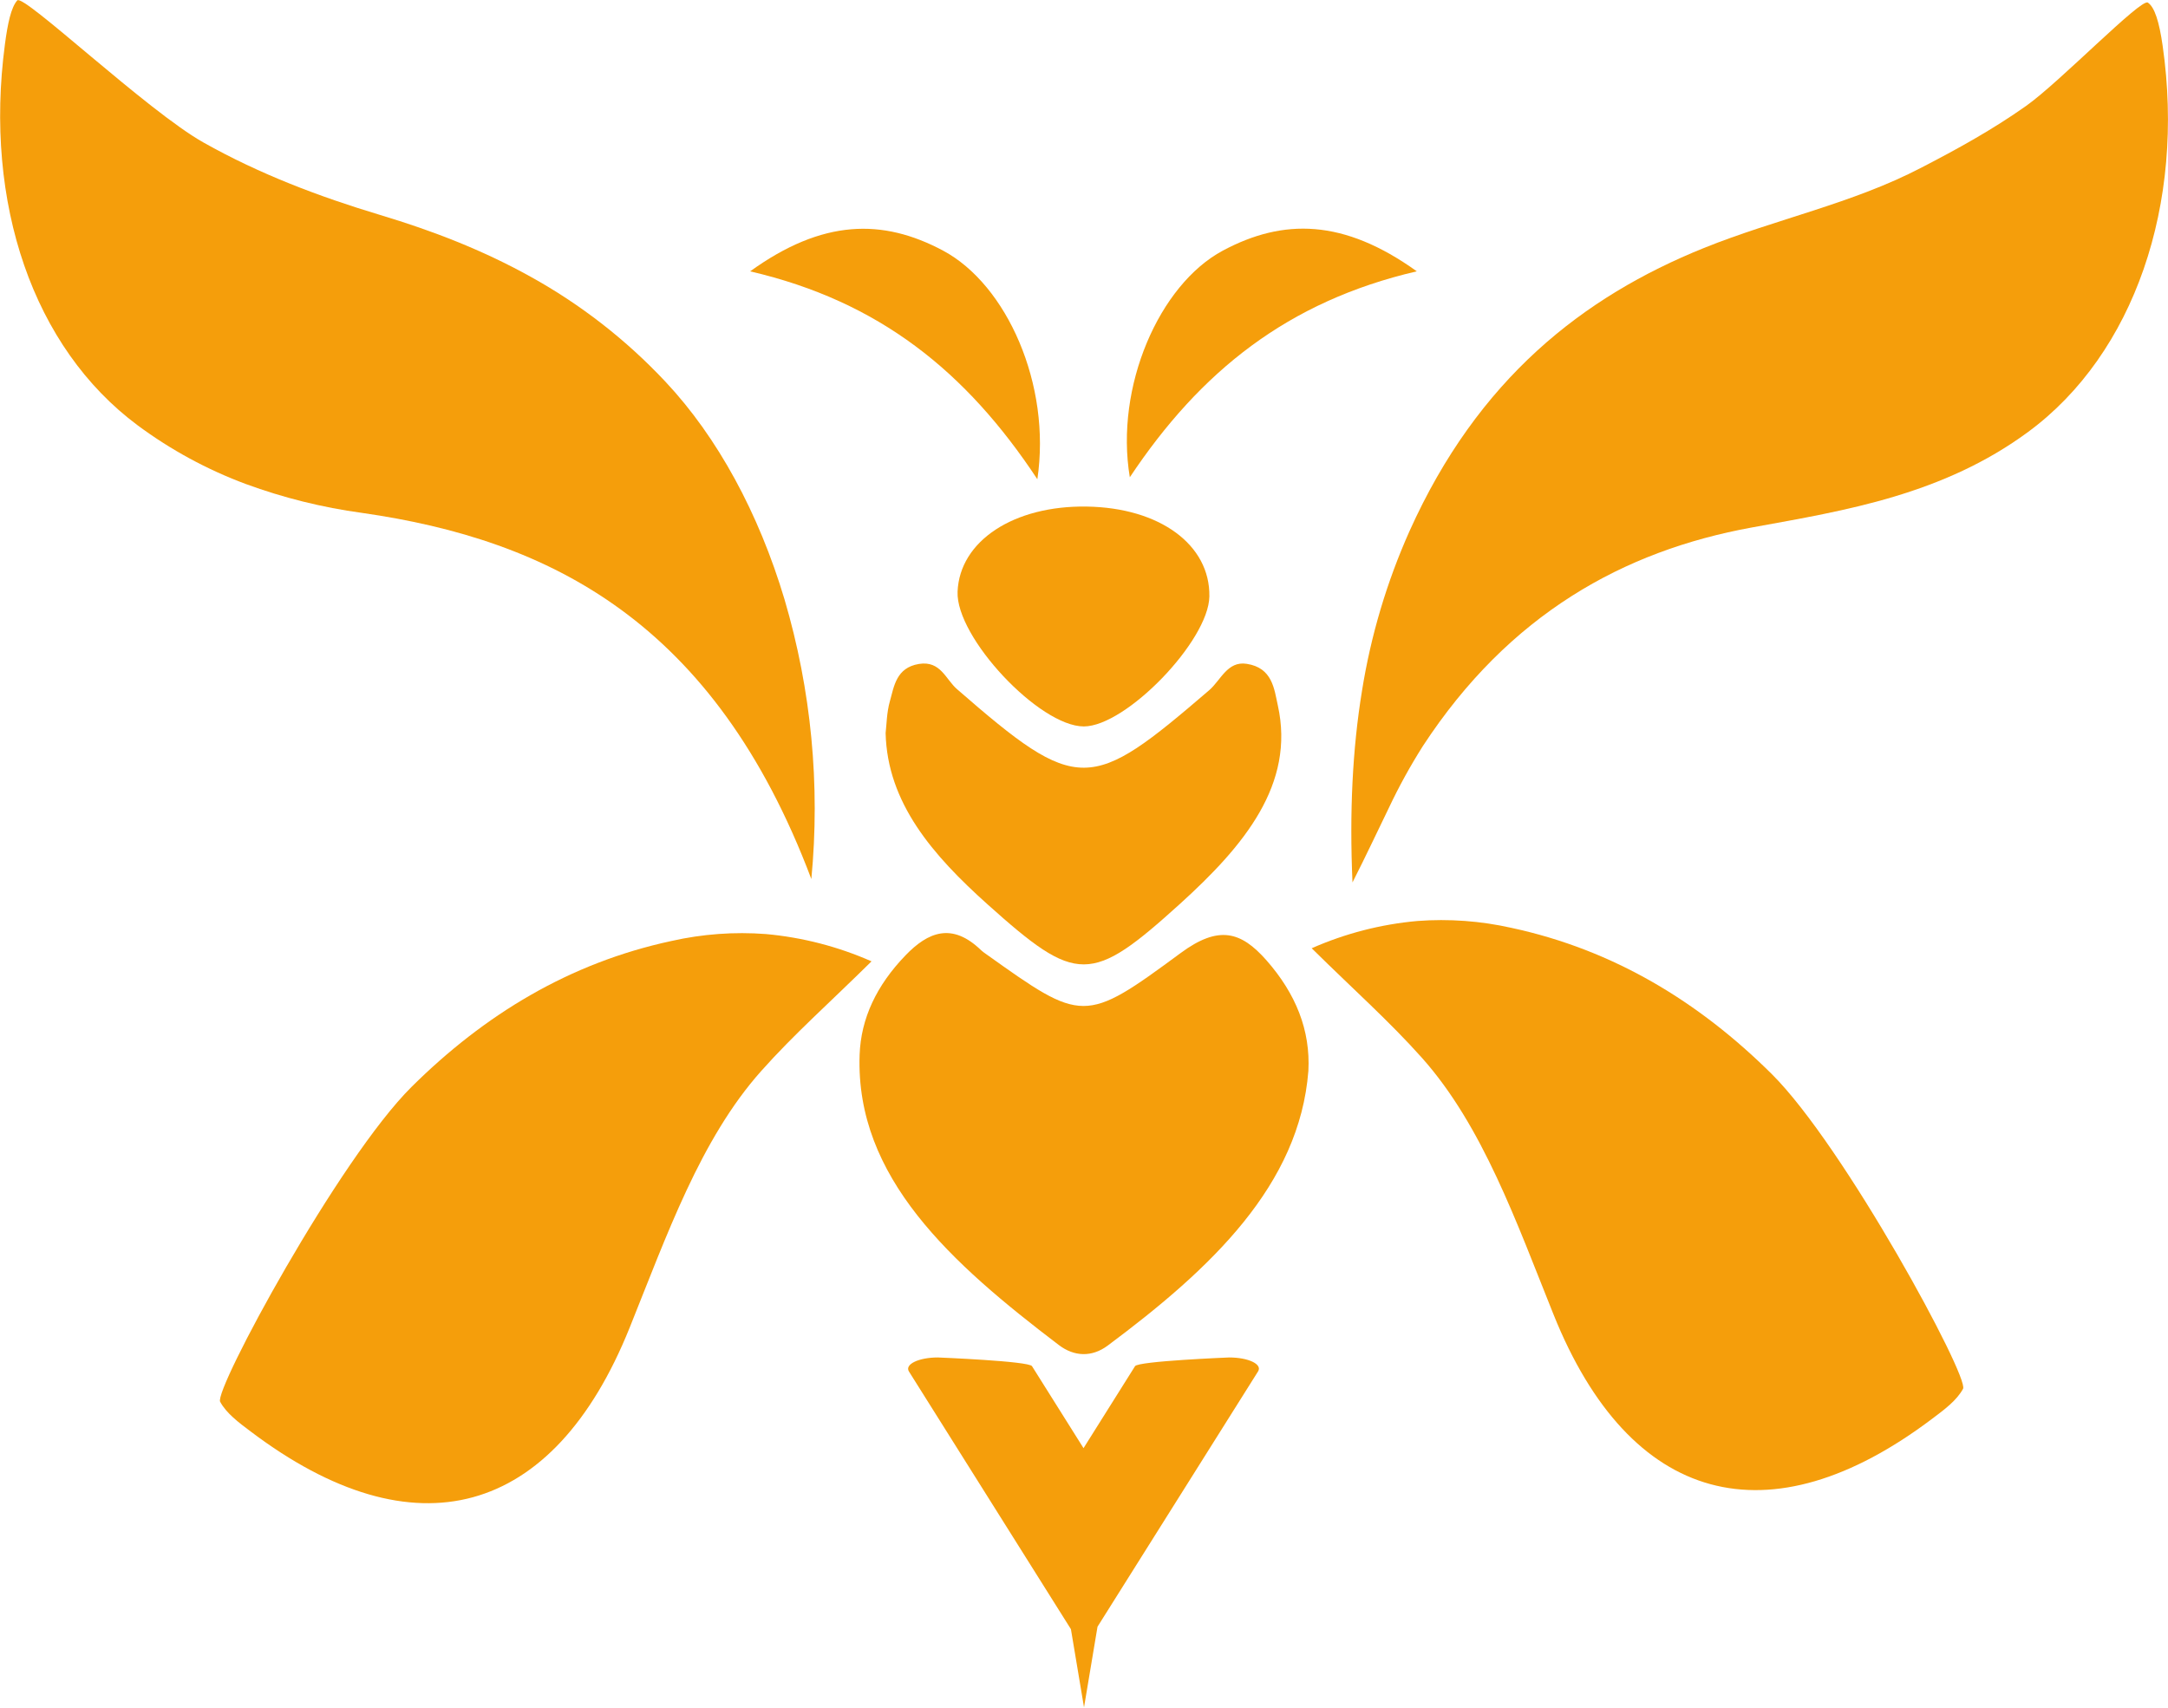
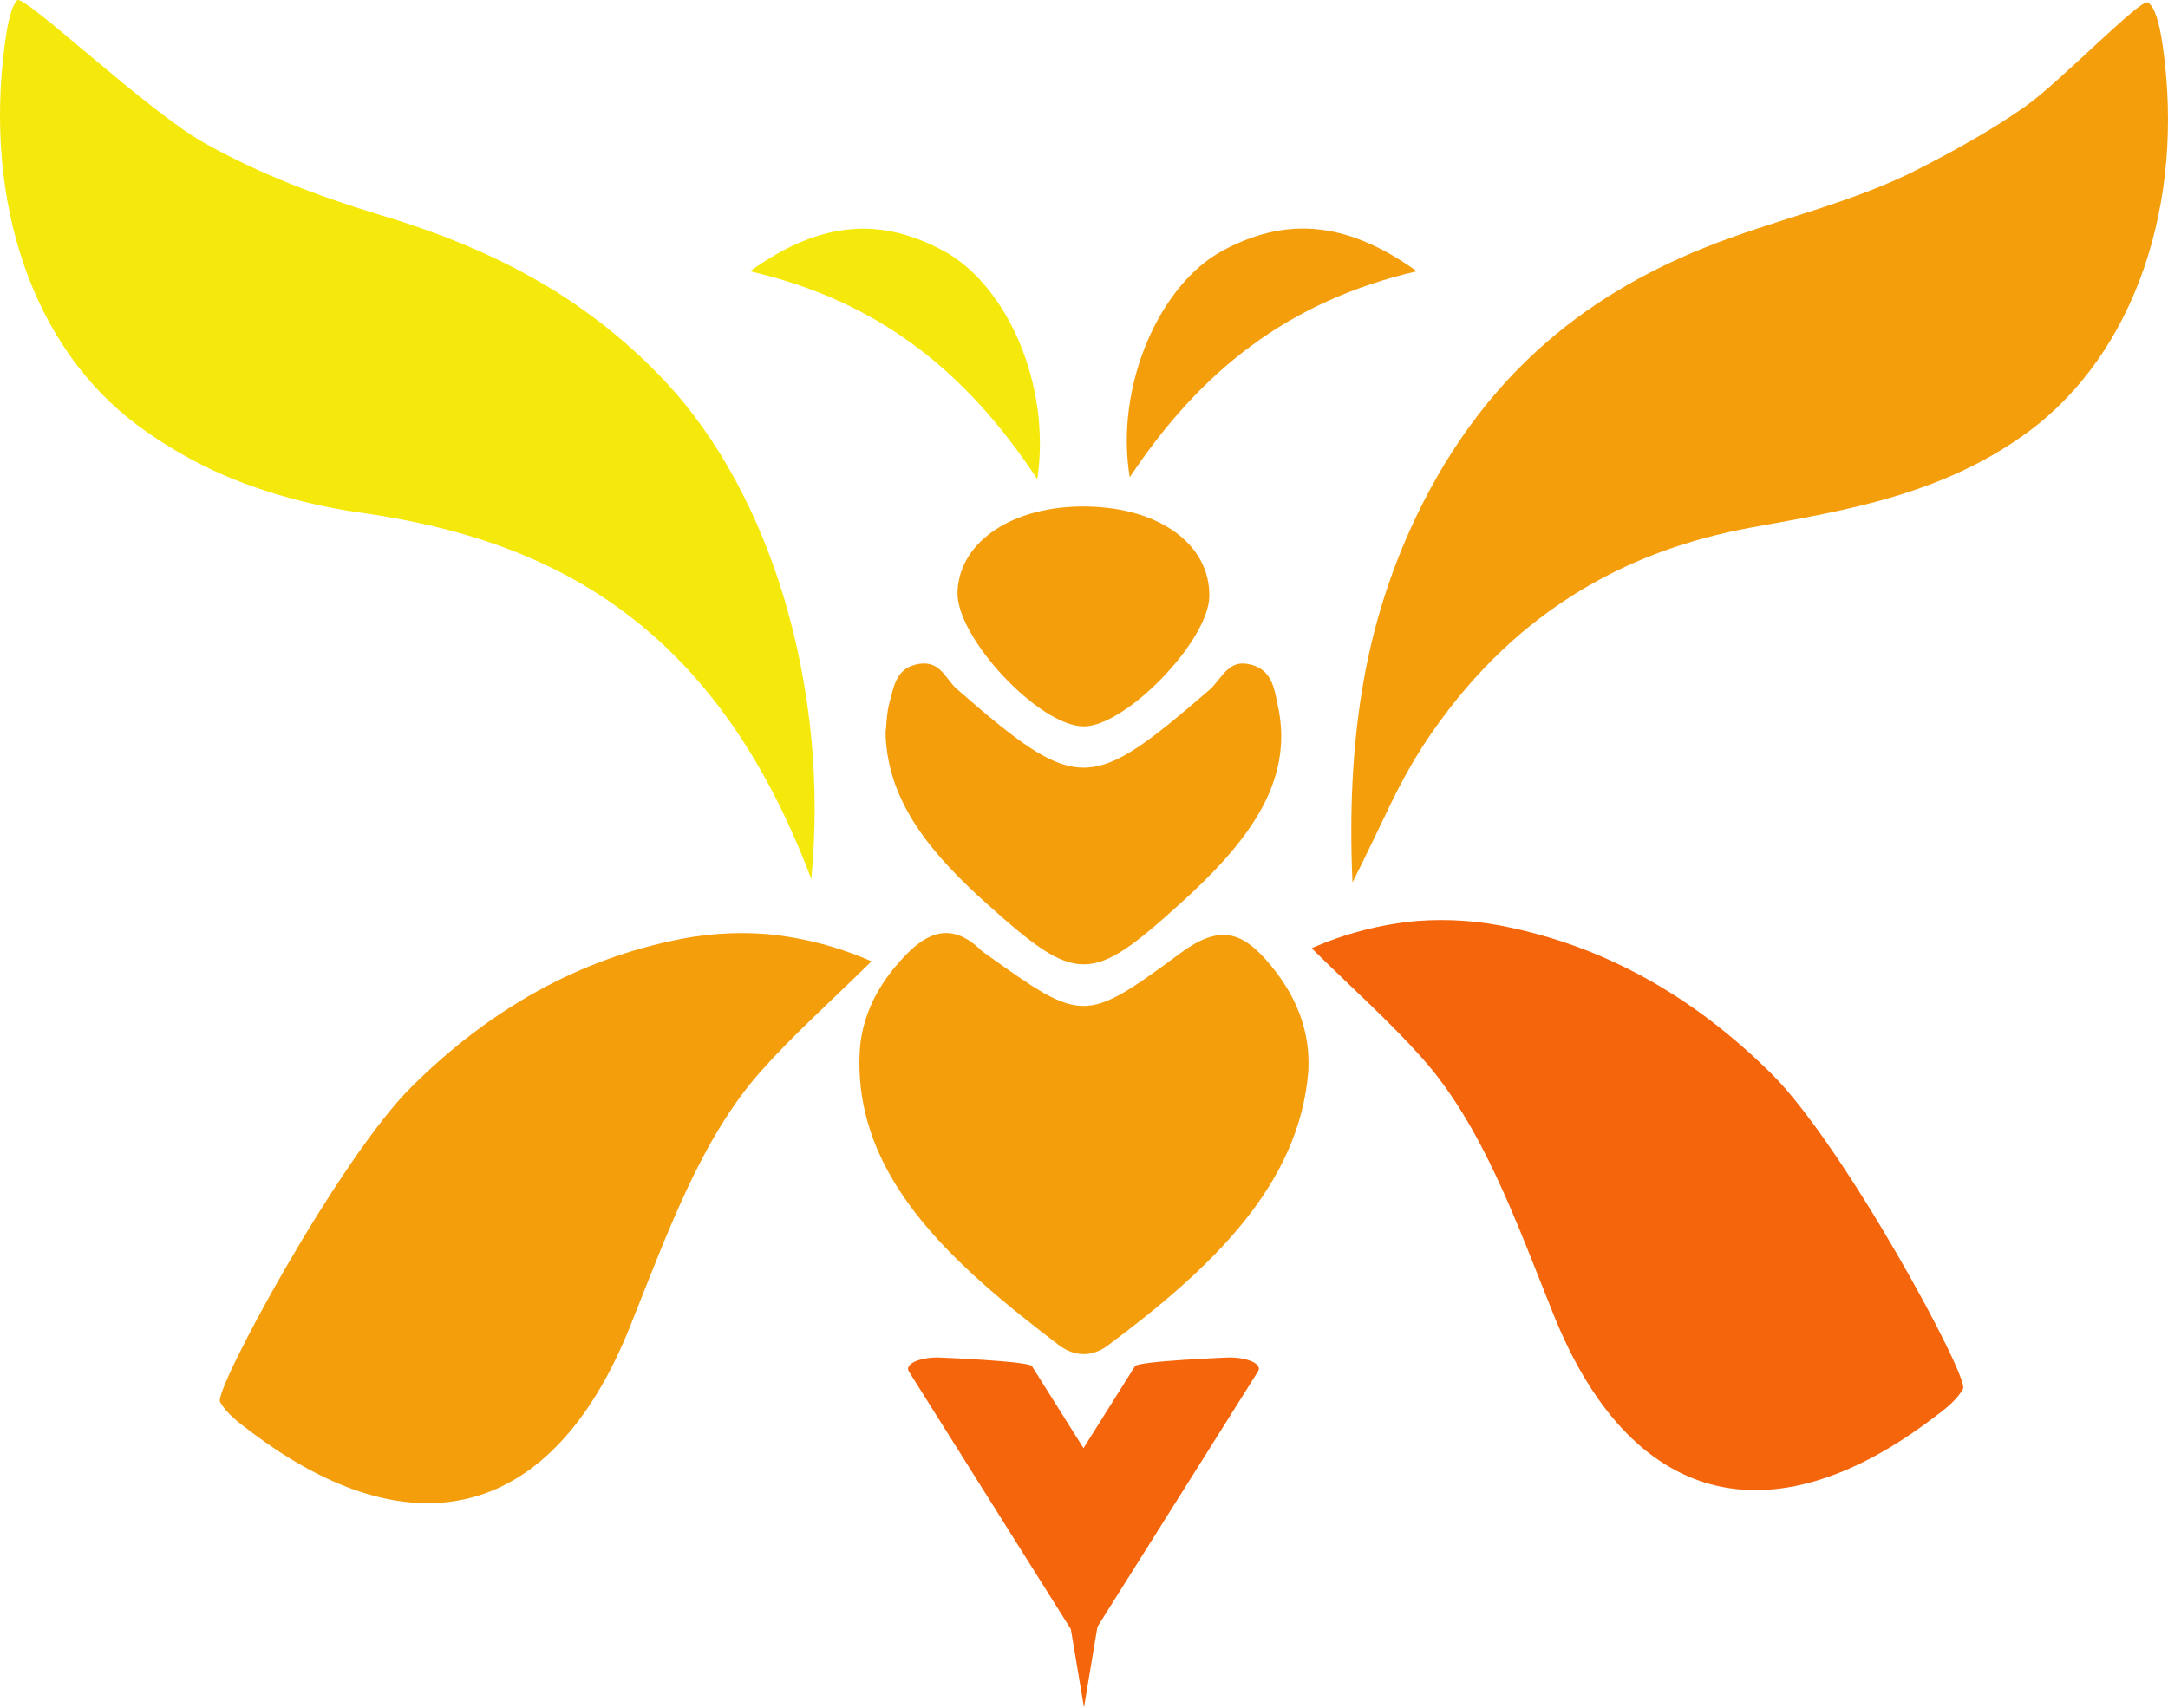
- <svg xmlns="http://www.w3.org/2000/svg" viewBox="0 0 701.99 552.97">
-   <style>.svgColor{fill:#F59E0B;}</style>
-   <g id="WaspLayer" data-name="WaspLayer">
-     <path class="svgColor" d="M572.65,569.17c-2.88,37-31.44,64-65,89-5.12,3.81-10.84,3.57-15.78-.18-34.78-26.44-65.93-54.25-64.53-94,.42-11.84,5.52-22.52,14.83-32.19,7.32-7.61,15.09-10.81,24.52-1.68a14.28,14.28,0,0,0,1.54,1.19c31.3,22.31,31.87,22.72,63-.25,12.41-9.18,19.6-7,27.78,2.24C568.65,544.24,573.33,556.08,572.65,569.17Z" transform="translate(-149 -222.36)" />
-     <path class="svgColor" d="M435.76,459.77c.33-2.71.33-6.59,1.38-10.31,1.35-4.73,2-10.86,9.42-12.07,7-1.13,8.66,5,12.3,8.15,39.4,34.34,43.17,33.42,81.68.35,3.75-3.23,5.88-9.5,12.12-8.54,8.37,1.27,8.92,8.18,10.09,13.44,5.69,25.6-11,45.54-31.58,64.22-28.95,26.21-33.45,26.2-62.41.24C451.05,499.37,436.3,482.41,435.76,459.77Z" transform="translate(-149 -222.36)" />
-     <path class="svgColor" d="M540.59,415.51c-.22,14.41-27,42.1-40.65,42.12-14.41,0-41.48-28.87-40.88-43.64.66-16.41,18.14-27.93,41.81-27.57S540.85,398.8,540.59,415.51Z" transform="translate(-149 -222.36)" />
-     <path class="svgColor" d="M607.75,310.23c-41.76,9.72-70.07,32.38-92.92,66.7-4.9-29.33,9.55-62.39,30.1-73.39C564.53,293.05,584.06,293.23,607.75,310.23Z" transform="translate(-149 -222.36)" />
-     <path class="svgColor" d="M484.89,377.57c-23-34.85-51.23-57.63-93-67.33,23.45-16.91,42.87-17.18,62.49-6.7C475,314.55,489.46,347,484.89,377.57Z" transform="translate(-149 -222.36)" />
-     <path class="svgColor" d="M411.71,507.05C396,465.36,374.83,437.89,350,419.76s-53.37-26.93-83.79-31.29a179.23,179.23,0,0,1-37.64-9.36,141.74,141.74,0,0,1-35-19c-16.93-12.59-29.38-30.57-36.74-51.84s-9.65-45.81-6.24-71.53c.89-6.76,2-12,4-14.25s42,35.71,60.26,46,37.56,17.57,57.3,23.51c16.81,5.05,33.11,11.33,48.6,19.95a177.9,177.9,0,0,1,43.69,34c16.9,18,30.23,42.6,38.58,70.52A239.31,239.31,0,0,1,411.71,507.05Z" transform="translate(-149 -222.36)" />
-     <path class="svgColor" d="M586.93,508.15c-1-22.78,0-43.23,3.07-62a206.81,206.81,0,0,1,15.43-51.86c11.06-24.58,25.08-43.53,41.25-58.32s34.47-25.4,54.08-33.31c11.64-4.69,23.57-8.25,35.42-12.11s23.65-8,35-13.92c11.61-6,23.06-12.32,33.91-20s37.19-34.92,39.38-33.43,3.67,6.16,4.79,14c3.68,25.67,1.37,50.61-6.15,72.29s-20.22,40.08-37.34,52.71c-13.75,10.14-28.39,16.47-43.46,21s-30.59,7.18-46.1,10c-20.77,3.79-40.4,10.8-58.34,22.22S623.71,442.59,609.71,464a185.17,185.17,0,0,0-11,20C595.15,491.29,591.42,499.33,586.93,508.15Z" transform="translate(-149 -222.36)" />
-     <path class="svgColor" d="M431.2,533.71c-6.78,6.69-13.07,12.61-19,18.34s-11.49,11.29-16.78,17.24c-9.79,11-17.42,24.26-24.1,38.54s-12.43,29.56-18.45,44.54c-12.36,30.76-29.79,49.17-50.75,54.9S256.67,706,230.2,686c-4-3-7.87-5.9-9.92-9.65s38.44-78.64,62-102,51.08-40.13,84.11-47.23A103.38,103.38,0,0,1,397,524.87,109.07,109.07,0,0,1,431.2,533.71Z" transform="translate(-149 -222.36)" />
-     <path class="svgColor" d="M573.72,529.47c6.77,6.69,13.07,12.61,19,18.35s11.48,11.28,16.78,17.23c9.78,11,17.41,24.27,24.1,38.55s12.43,29.55,18.45,44.54c12.36,30.75,29.79,49.17,50.75,54.89s45.45-1.24,71.91-21.24c4-3,7.87-5.89,9.92-9.64s-38.44-78.64-62-102S671.5,530,638.47,522.88a103.33,103.33,0,0,0-30.53-2.24A108.63,108.63,0,0,0,573.72,529.47Z" transform="translate(-149 -222.36)" />
-     <path class="svgColor" d="M547,662s-29.45,1.17-30.48,2.82l-16.68,26.55-16.68-26.55c-1-1.65-30.49-2.82-30.49-2.82-6.22,0-10.81,2.23-9.36,4.54L495.76,750,500,775.33l4.37-26.13,52-82.71C557.8,664.18,553.21,662,547,662Z" transform="translate(-149 -222.36)" />
+ <svg xmlns="http://www.w3.org/2000/svg" viewBox="157.134 46.449 701.936 552.936">
+   <g id="WaspLayer" data-name="WaspLayer" transform="matrix(1, 0, 0, 1, 157.0911, 46.41464)">
+     <path class="svgColor" d="M572.65,569.17c-2.88,37-31.44,64-65,89-5.12,3.81-10.84,3.57-15.78-.18-34.78-26.44-65.93-54.25-64.53-94,.42-11.84,5.52-22.52,14.83-32.19,7.32-7.61,15.09-10.81,24.52-1.68a14.28,14.28,0,0,0,1.54,1.19c31.3,22.31,31.87,22.72,63-.25,12.41-9.18,19.6-7,27.78,2.24C568.65,544.24,573.33,556.08,572.65,569.17Z" transform="translate(-149 -222.36)" style="fill: rgb(245, 158, 11);" />
+     <path class="svgColor" d="M435.76,459.77c.33-2.71.33-6.59,1.38-10.31,1.35-4.73,2-10.86,9.42-12.07,7-1.13,8.66,5,12.3,8.15,39.4,34.34,43.17,33.42,81.68.35,3.75-3.23,5.88-9.5,12.12-8.54,8.37,1.27,8.92,8.18,10.09,13.44,5.69,25.6-11,45.54-31.58,64.22-28.95,26.21-33.45,26.2-62.41.24C451.05,499.37,436.3,482.41,435.76,459.77Z" transform="translate(-149 -222.36)" style="fill: rgb(245, 158, 11);" />
+     <path class="svgColor" d="M540.59,415.51c-.22,14.41-27,42.1-40.65,42.12-14.41,0-41.48-28.87-40.88-43.64.66-16.41,18.14-27.93,41.81-27.57S540.85,398.8,540.59,415.51Z" transform="translate(-149 -222.36)" style="fill: rgb(245, 158, 11);" />
+     <path class="svgColor" d="M607.75,310.23c-41.76,9.72-70.07,32.38-92.92,66.7-4.9-29.33,9.55-62.39,30.1-73.39C564.53,293.05,584.06,293.23,607.75,310.23Z" transform="translate(-149 -222.36)" style="fill: rgb(245, 158, 11);" />
+     <path class="svgColor" d="M484.89,377.57c-23-34.85-51.23-57.63-93-67.33,23.45-16.91,42.87-17.18,62.49-6.7C475,314.55,489.46,347,484.89,377.57Z" transform="translate(-149 -222.36)" style="fill: rgb(245, 233, 11);" />
+     <path class="svgColor" d="M411.71,507.05C396,465.36,374.83,437.89,350,419.76s-53.37-26.93-83.79-31.29a179.23,179.23,0,0,1-37.64-9.36,141.74,141.74,0,0,1-35-19c-16.93-12.59-29.38-30.57-36.74-51.84s-9.65-45.81-6.24-71.53c.89-6.76,2-12,4-14.25s42,35.71,60.26,46,37.56,17.57,57.3,23.51c16.81,5.05,33.11,11.33,48.6,19.95a177.9,177.9,0,0,1,43.69,34c16.9,18,30.23,42.6,38.58,70.52A239.31,239.31,0,0,1,411.71,507.05Z" transform="translate(-149 -222.36)" style="fill: rgb(245, 233, 11);" />
+     <path class="svgColor" d="M586.93,508.15c-1-22.78,0-43.23,3.07-62a206.81,206.81,0,0,1,15.43-51.86c11.06-24.58,25.08-43.53,41.25-58.32s34.47-25.4,54.08-33.31c11.64-4.69,23.57-8.25,35.42-12.11s23.65-8,35-13.92c11.61-6,23.06-12.32,33.91-20s37.19-34.92,39.38-33.43,3.67,6.16,4.79,14c3.68,25.67,1.37,50.61-6.15,72.29s-20.22,40.08-37.34,52.71c-13.75,10.14-28.39,16.47-43.46,21s-30.59,7.18-46.1,10c-20.77,3.79-40.4,10.8-58.34,22.22S623.71,442.59,609.71,464a185.17,185.17,0,0,0-11,20C595.15,491.29,591.42,499.33,586.93,508.15Z" transform="translate(-149 -222.36)" style="fill: rgb(245, 158, 11);" />
+     <path class="svgColor" d="M431.2,533.71c-6.78,6.69-13.07,12.61-19,18.34s-11.49,11.29-16.78,17.24c-9.79,11-17.42,24.26-24.1,38.54s-12.43,29.56-18.45,44.54c-12.36,30.76-29.79,49.17-50.75,54.9S256.67,706,230.2,686c-4-3-7.87-5.9-9.92-9.65s38.44-78.64,62-102,51.08-40.13,84.11-47.23A103.38,103.38,0,0,1,397,524.87,109.07,109.07,0,0,1,431.2,533.71Z" transform="translate(-149 -222.36)" style="fill: rgb(245, 158, 11);" />
+     <path class="svgColor" d="M573.72,529.47c6.77,6.69,13.07,12.61,19,18.35s11.48,11.28,16.78,17.23c9.78,11,17.41,24.27,24.1,38.55s12.43,29.55,18.45,44.54c12.36,30.75,29.79,49.17,50.75,54.89s45.45-1.24,71.91-21.24c4-3,7.87-5.89,9.92-9.64s-38.44-78.64-62-102S671.5,530,638.47,522.88a103.33,103.33,0,0,0-30.53-2.24A108.63,108.63,0,0,0,573.72,529.47Z" transform="translate(-149 -222.36)" style="fill: rgb(245, 101, 11);" />
+     <path class="svgColor" d="M547,662s-29.45,1.17-30.48,2.82l-16.68,26.55-16.68-26.55c-1-1.65-30.49-2.82-30.49-2.82-6.22,0-10.81,2.23-9.36,4.54L495.76,750,500,775.33l4.37-26.13,52-82.71C557.8,664.18,553.21,662,547,662Z" transform="translate(-149 -222.36)" style="fill: rgb(245, 101, 11);" />
  </g>
</svg>
